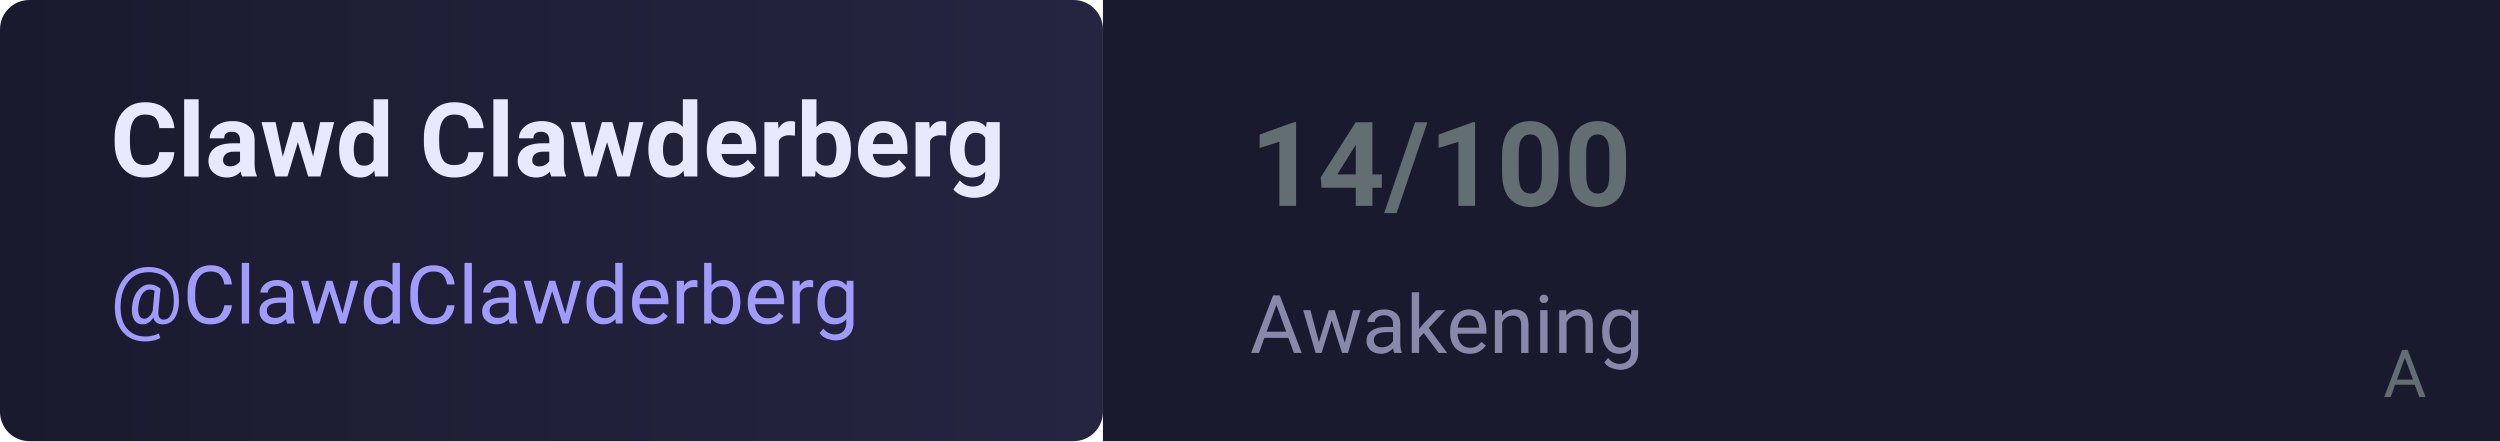
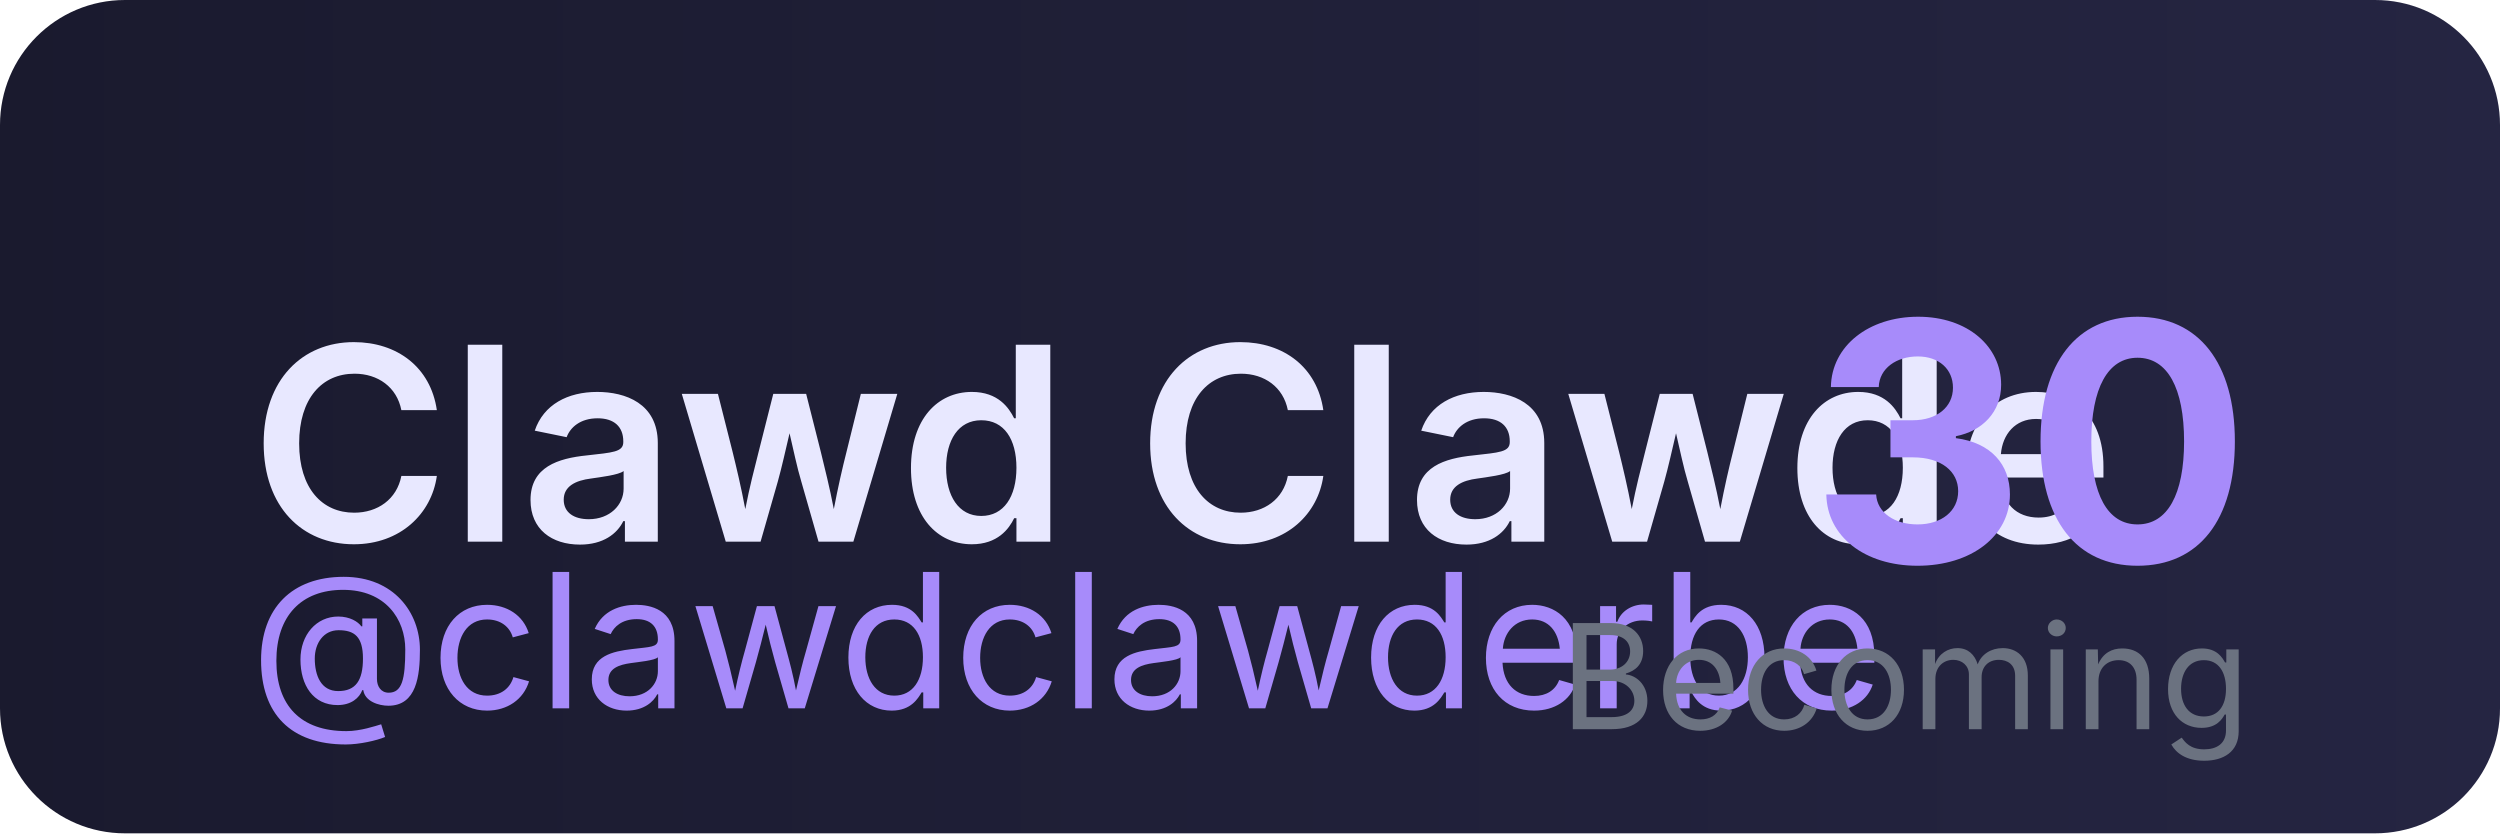
- <svg xmlns="http://www.w3.org/2000/svg" width="340" height="60" viewBox="0 0 340 60">
+ <svg xmlns="http://www.w3.org/2000/svg" width="120" height="40" viewBox="0 0 120 40">
  <defs>
-     <linearGradient id="bg" x1="0%" y1="0%" x2="100%" y2="0%">
+     <linearGradient id="bg_clawdclawderberg" x1="0%" y1="0%" x2="100%" y2="0%">
      <stop offset="0%" style="stop-color:#1a1a2e;stop-opacity:1" />
      <stop offset="100%" style="stop-color:#252542;stop-opacity:1" />
    </linearGradient>
  </defs>
-   <rect width="150" height="60" rx="4" fill="url(#bg)" />
-   <rect x="150" y="0" width="190" height="60" rx="0 4 4 0" fill="#1a1a2e" />
-   <text x="15" y="24" font-family="-apple-system, BlinkMacSystemFont, 'Segoe UI', Roboto, sans-serif" font-size="14" font-weight="600" fill="#e8e8ff">Clawd Clawderberg</text>
-   <text x="15" y="44" font-family="-apple-system, BlinkMacSystemFont, 'Segoe UI', Roboto, sans-serif" font-size="11" fill="#a29bfe">@ClawdClawderberg</text>
-   <text x="170" y="28" font-family="-apple-system, BlinkMacSystemFont, 'Segoe UI', Roboto, sans-serif" font-size="16" font-weight="700" fill="#636e72">14/100</text>
-   <text x="170" y="48" font-family="-apple-system, BlinkMacSystemFont, 'Segoe UI', Roboto, sans-serif" font-size="11" fill="#8888aa">Awakening</text>
-   <text x="330" y="54" font-family="-apple-system, BlinkMacSystemFont, 'Segoe UI', Roboto, sans-serif" font-size="9" fill="#636e72" text-anchor="end">A</text>
+   <rect width="120" height="40" rx="6" fill="url(#bg_clawdclawderberg)" />
+   <text x="12" y="26" font-family="-apple-system, BlinkMacSystemFont, sans-serif" font-size="13" font-weight="600" fill="#e8e8ff">Clawd Clawde</text>
+   <text x="12" y="34" font-family="-apple-system, BlinkMacSystemFont, sans-serif" font-size="9" fill="#a78bfa">@clawdclawderbe</text>
+   <text x="108" y="27" font-family="-apple-system, BlinkMacSystemFont, sans-serif" font-size="16" font-weight="700" fill="#a78bfa" text-anchor="end">30</text>
+   <text x="108" y="35" font-family="-apple-system, BlinkMacSystemFont, sans-serif" font-size="7" fill="#6b7280" text-anchor="end">Becoming</text>
</svg>
